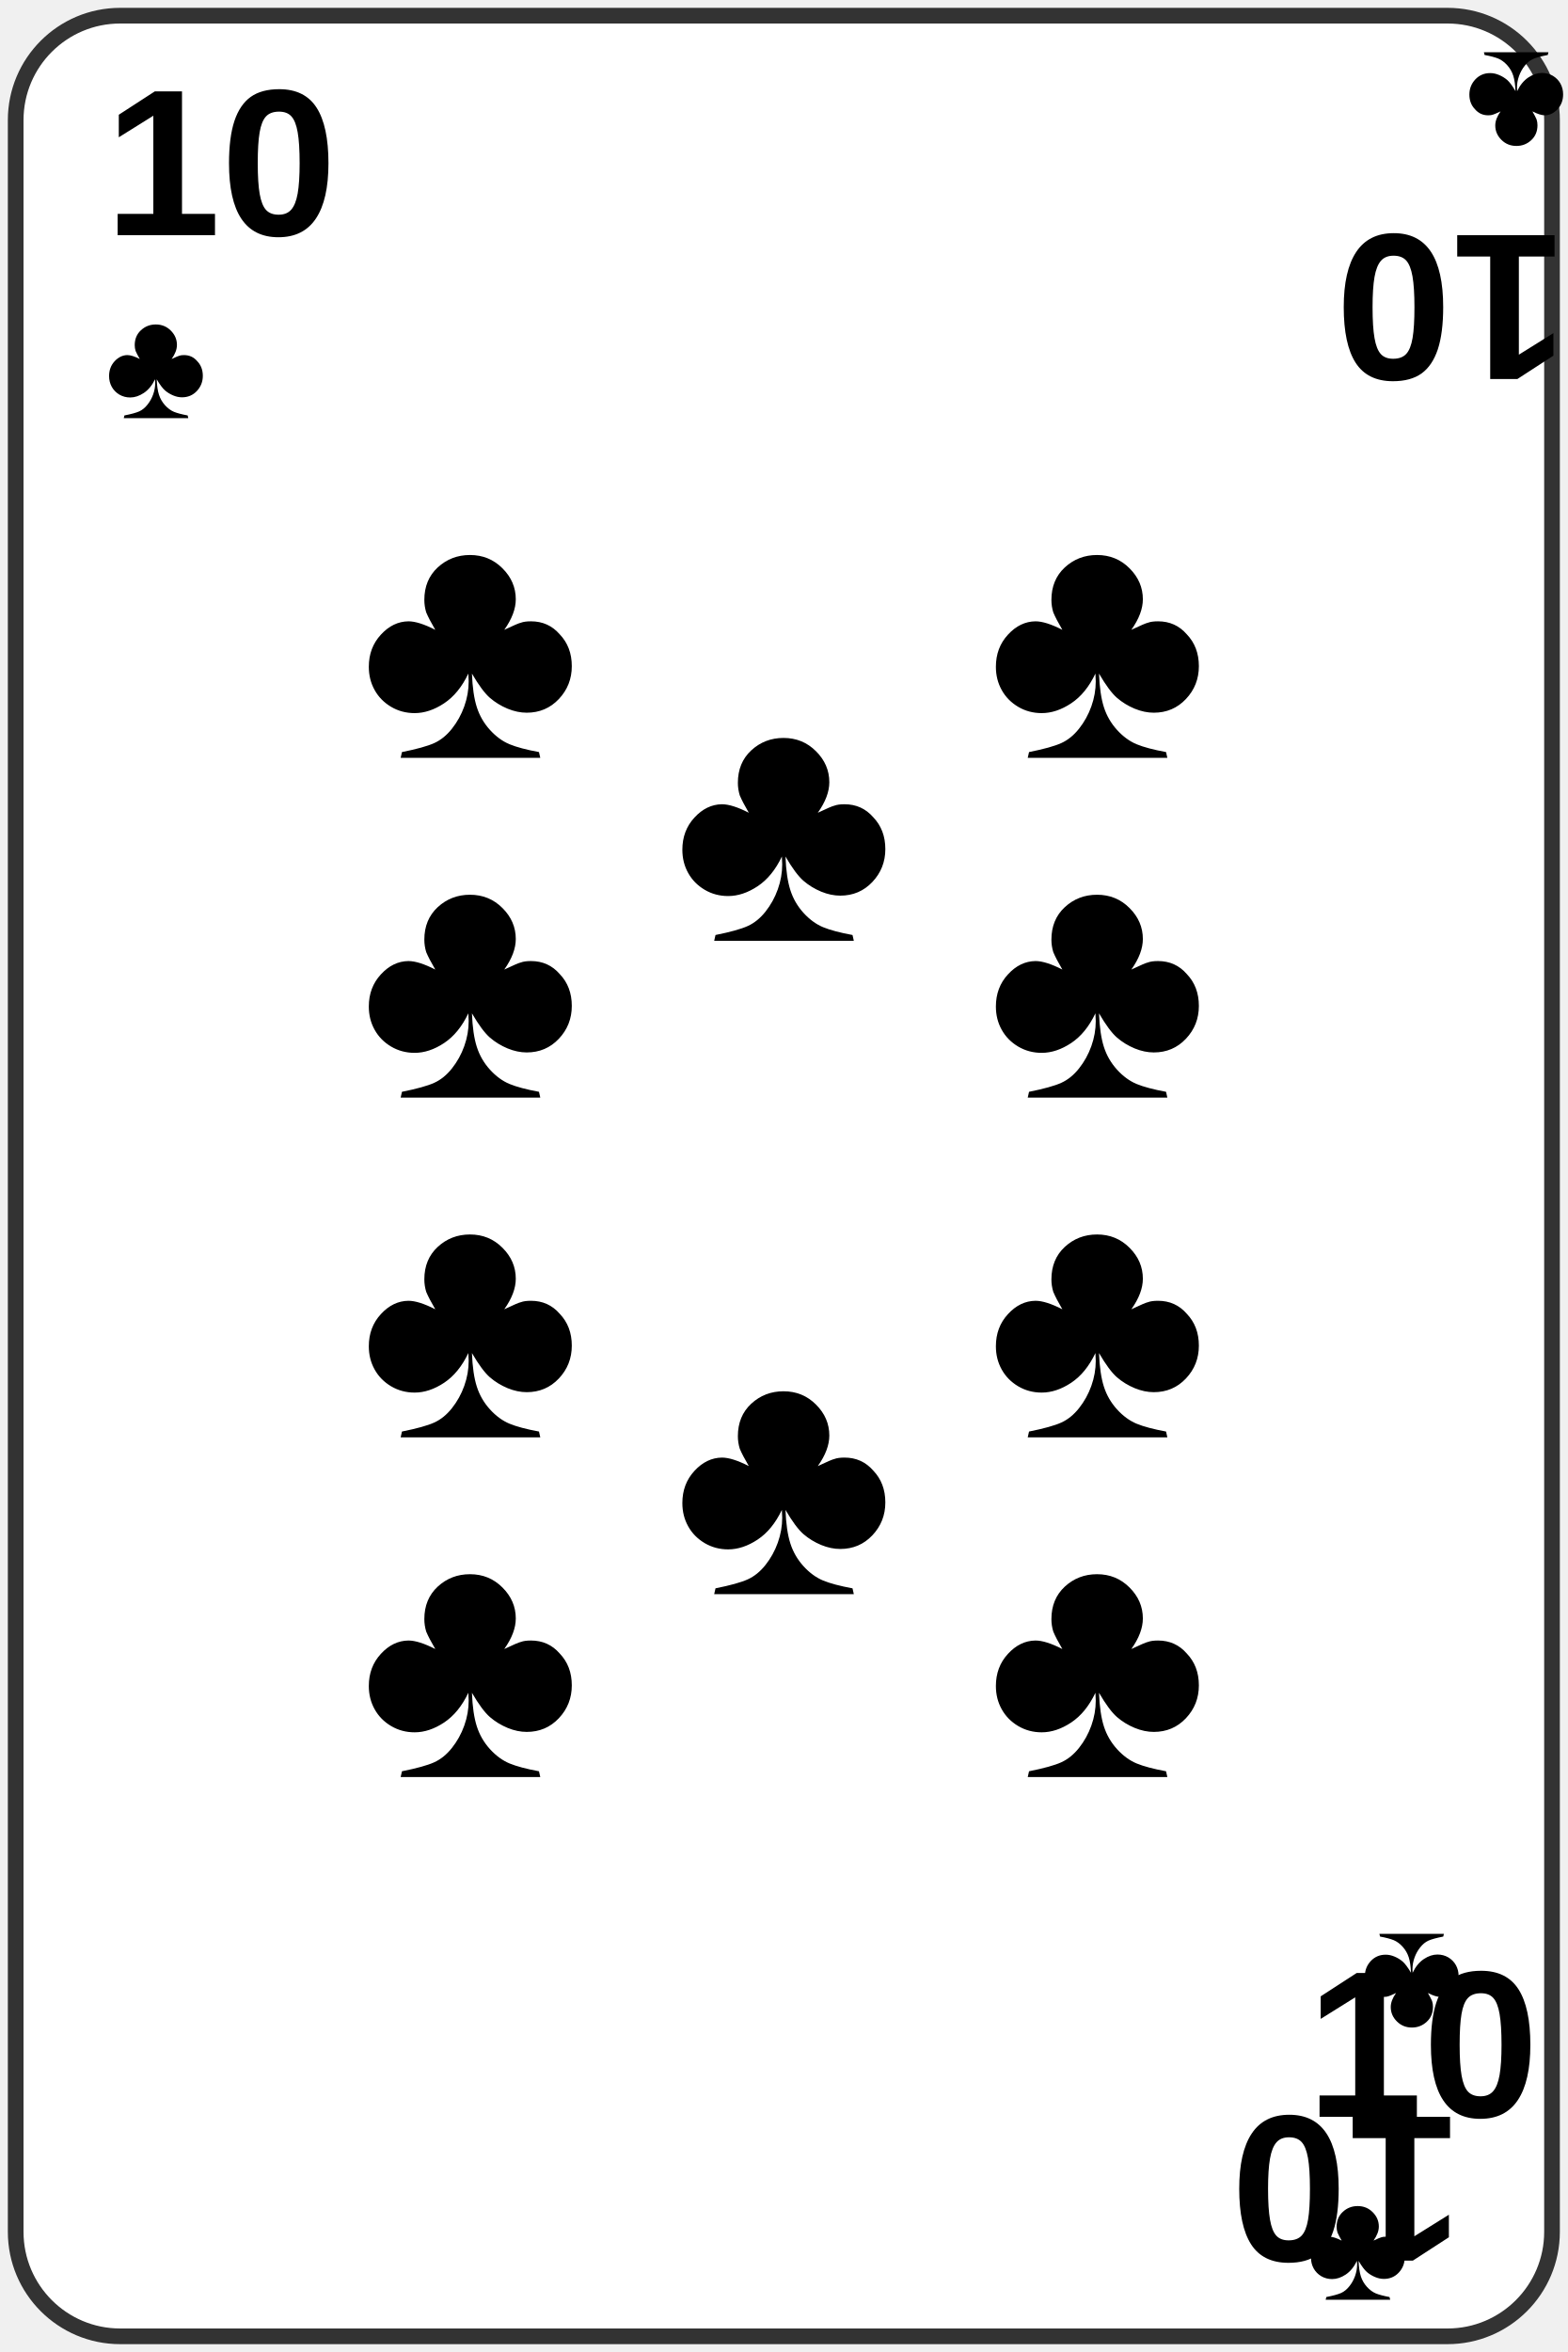
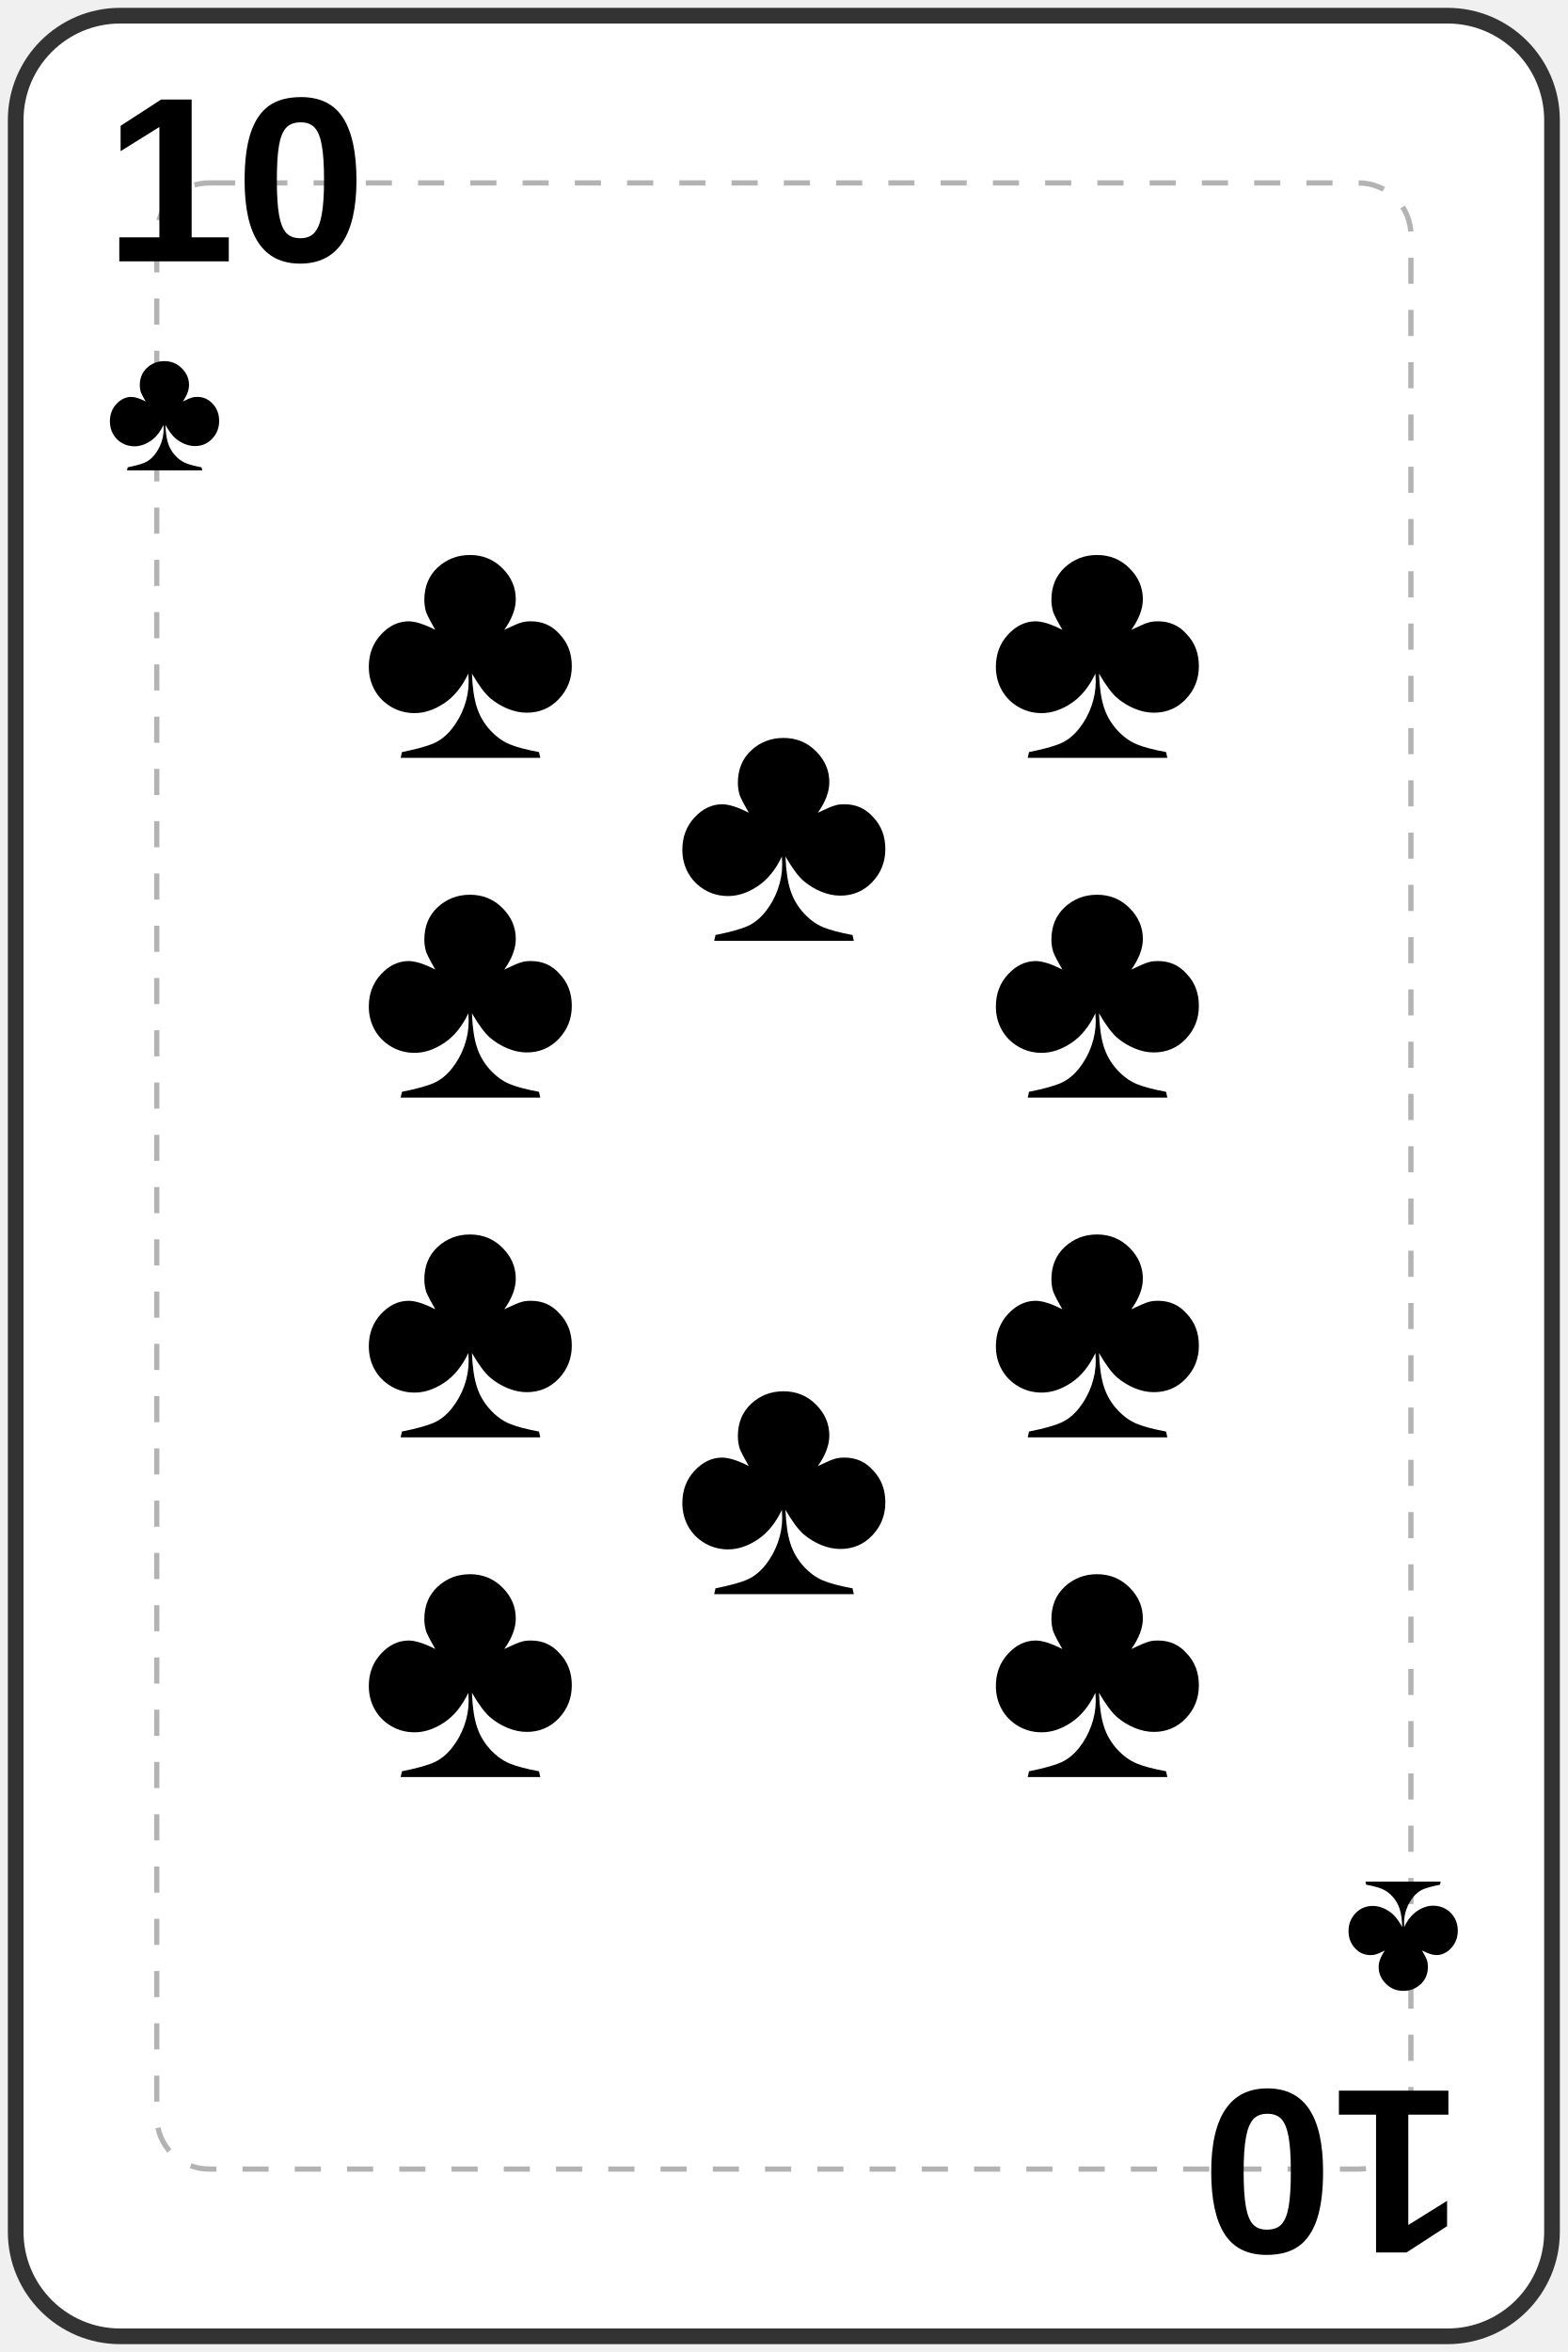
<svg xmlns="http://www.w3.org/2000/svg" width="300" height="450" viewBox="0 0 300 450">
  <rect width="294" height="444" x="3" y="3" rx="20" ry="20" fill="white" stroke="#333" stroke-width="3" />
+   <rect width="240" height="380" x="30" y="35" rx="10" ry="10" fill="none" stroke="#000000" stroke-width="1" stroke-dasharray="5,5" opacity="0.3" />
  <g fill="#000000">
-     <text x="20" y="45" font-size="40" font-weight="bold" font-family="Arial">10</text>
-     <text x="20" y="80" font-size="30" font-family="Arial">♣</text>
-   </g>
-   <g fill="#000000" transform="rotate(180, 275, 45)">
-     <text x="250" y="45" font-size="40" font-weight="bold" font-family="Arial">10</text>
-     <text x="250" y="80" font-size="30" font-family="Arial">♣</text>
+     <text x="20" y="50" font-size="45" font-weight="bold" font-family="Arial">10</text>
+     <text x="20" y="90" font-size="35" font-family="Arial">♣</text>
  </g>
  <g fill="#000000" transform="rotate(180, 150, 225)">
-     <text x="20" y="45" font-size="40" font-weight="bold" font-family="Arial">10</text>
-     <text x="20" y="80" font-size="30" font-family="Arial">♣</text>
-   </g>
-   <g fill="#000000" transform="rotate(360, 275, 405)">
-     <text x="250" y="405" font-size="40" font-weight="bold" font-family="Arial">10</text>
-     <text x="250" y="440" font-size="30" font-family="Arial">♣</text>
+     <text x="20" y="50" font-size="45" font-weight="bold" font-family="Arial">10</text>
+     <text x="20" y="90" font-size="35" font-family="Arial">♣</text>
  </g>
  <text x="90" y="145" font-size="65" text-anchor="middle" fill="#000000">♣</text>
  <text x="210" y="145" font-size="65" text-anchor="middle" fill="#000000">♣</text>
  <text x="90" y="210" font-size="65" text-anchor="middle" fill="#000000">♣</text>
  <text x="210" y="210" font-size="65" text-anchor="middle" fill="#000000">♣</text>
  <text x="90" y="275" font-size="65" text-anchor="middle" fill="#000000">♣</text>
  <text x="210" y="275" font-size="65" text-anchor="middle" fill="#000000">♣</text>
  <text x="90" y="340" font-size="65" text-anchor="middle" fill="#000000">♣</text>
  <text x="210" y="340" font-size="65" text-anchor="middle" fill="#000000">♣</text>
  <text x="150" y="180" font-size="65" text-anchor="middle" fill="#000000">♣</text>
  <text x="150" y="305" font-size="65" text-anchor="middle" fill="#000000">♣</text>
</svg>
